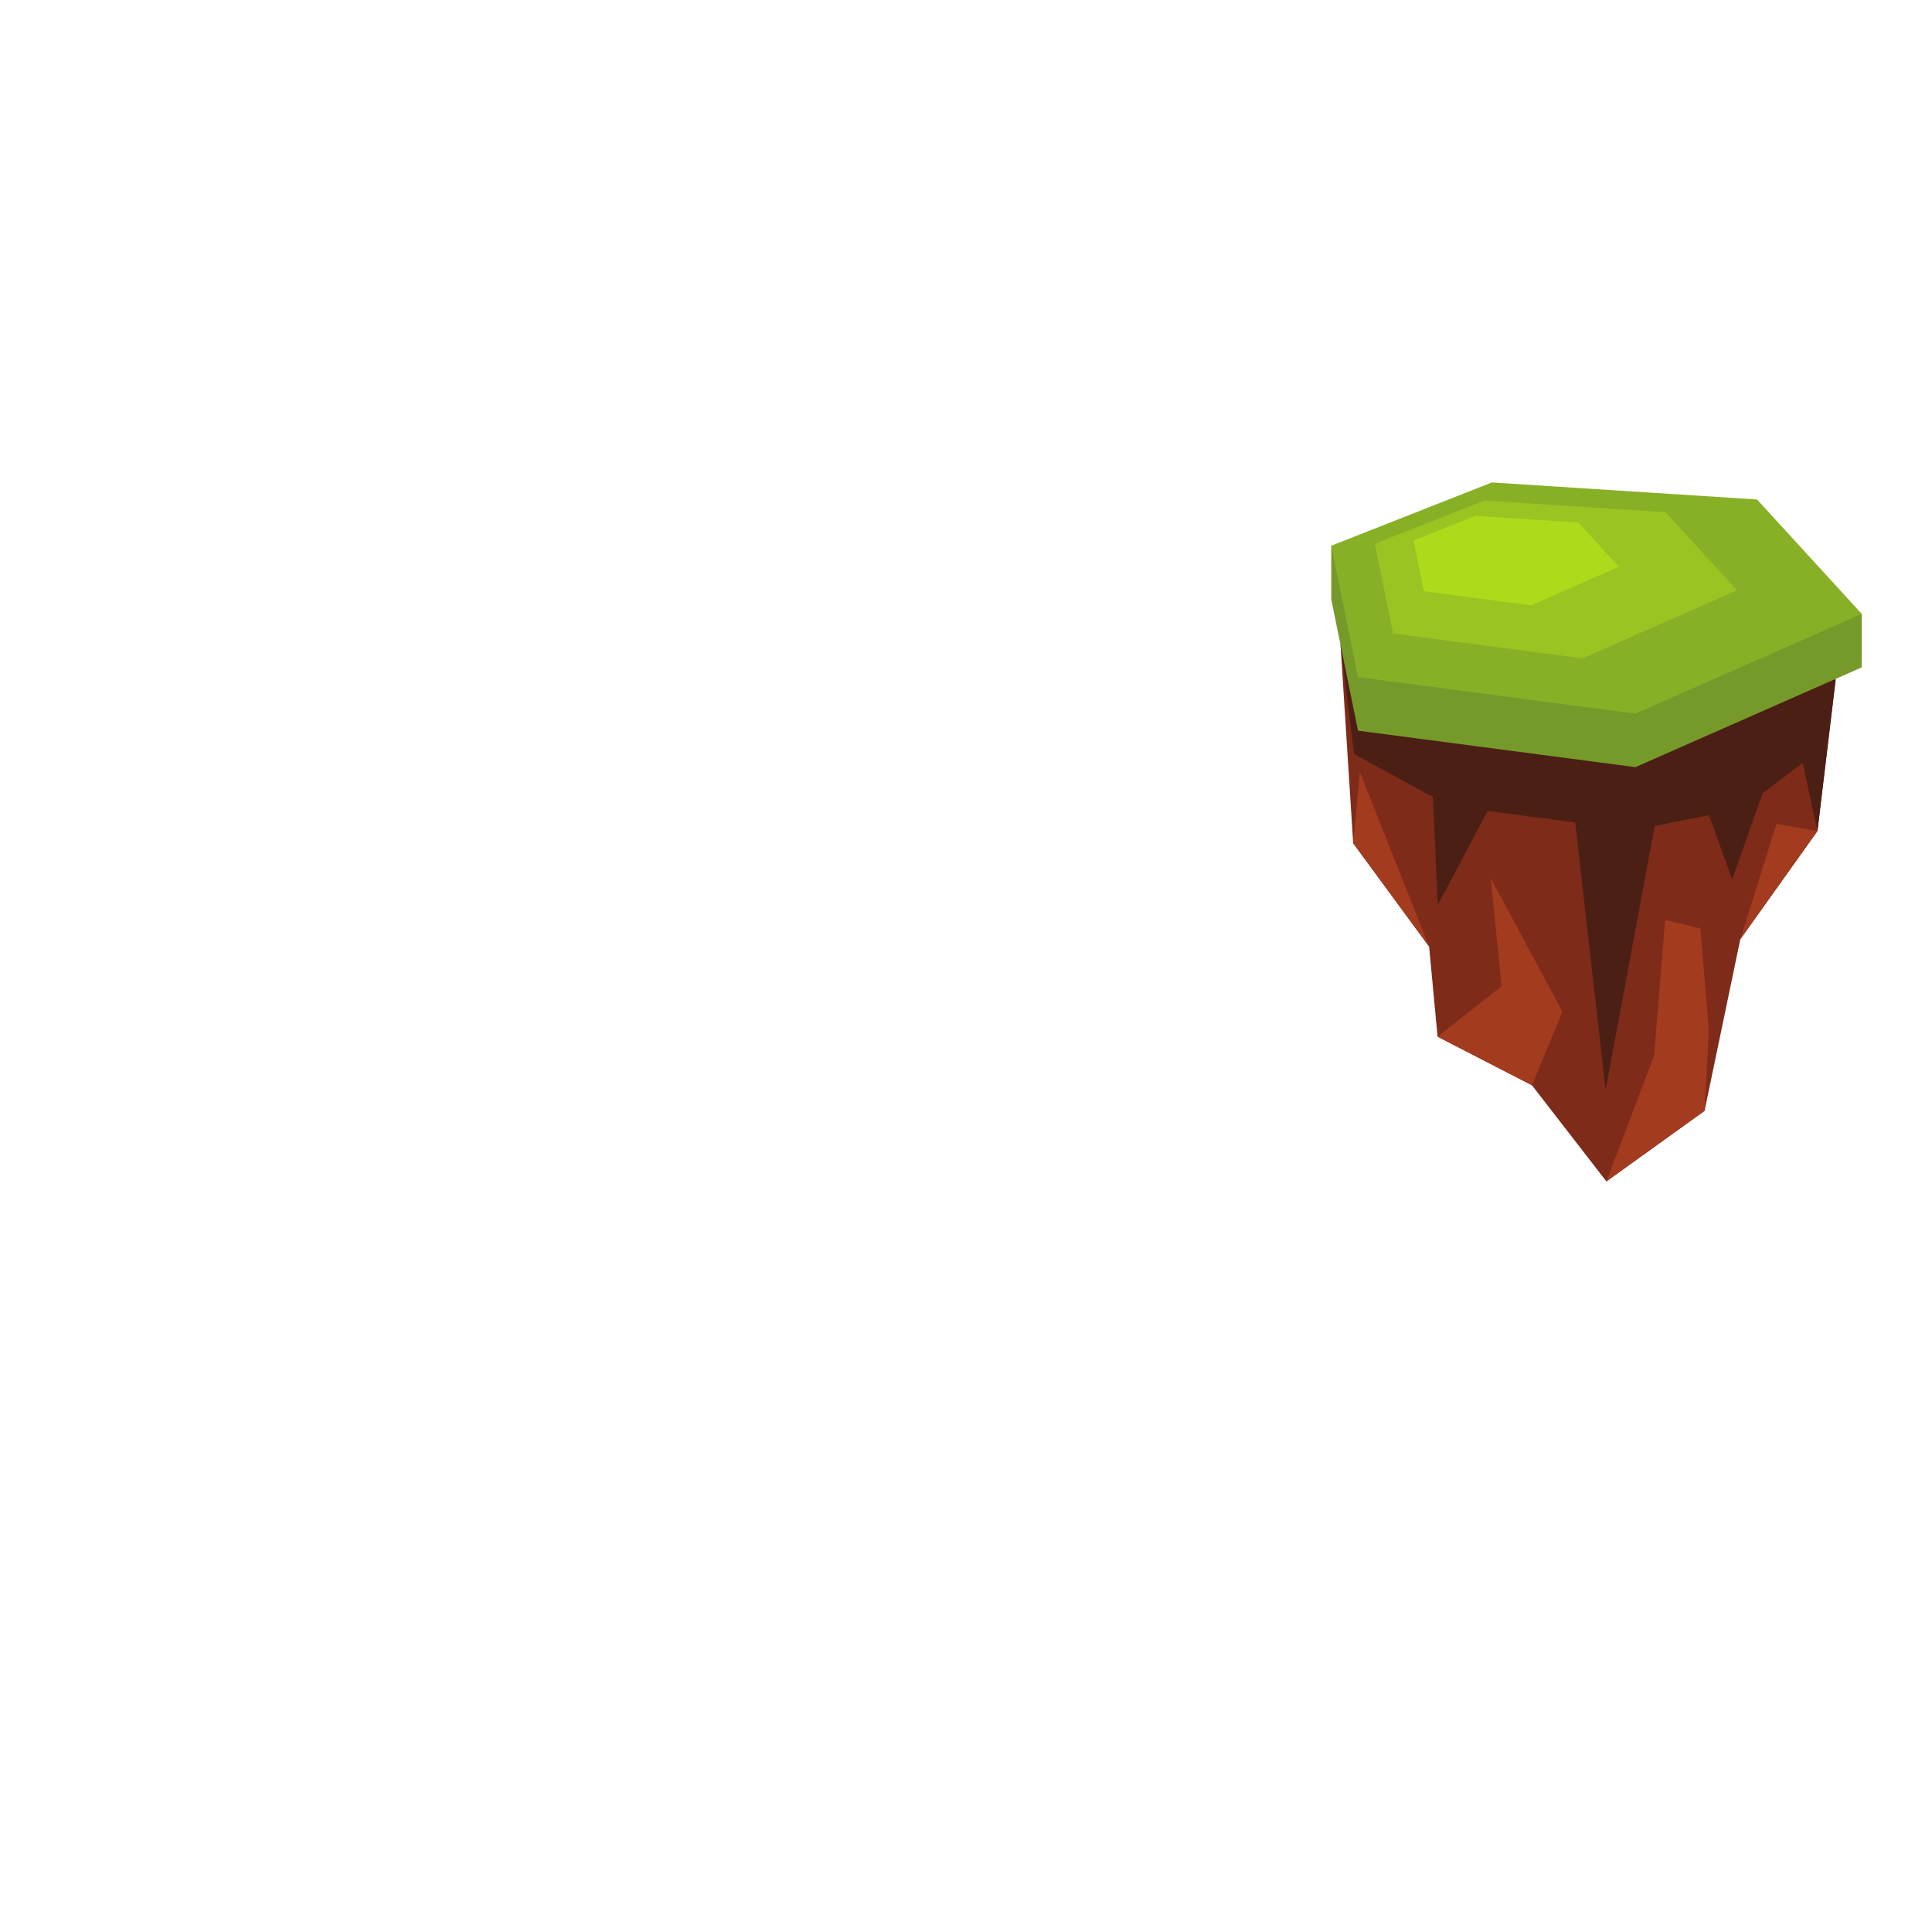
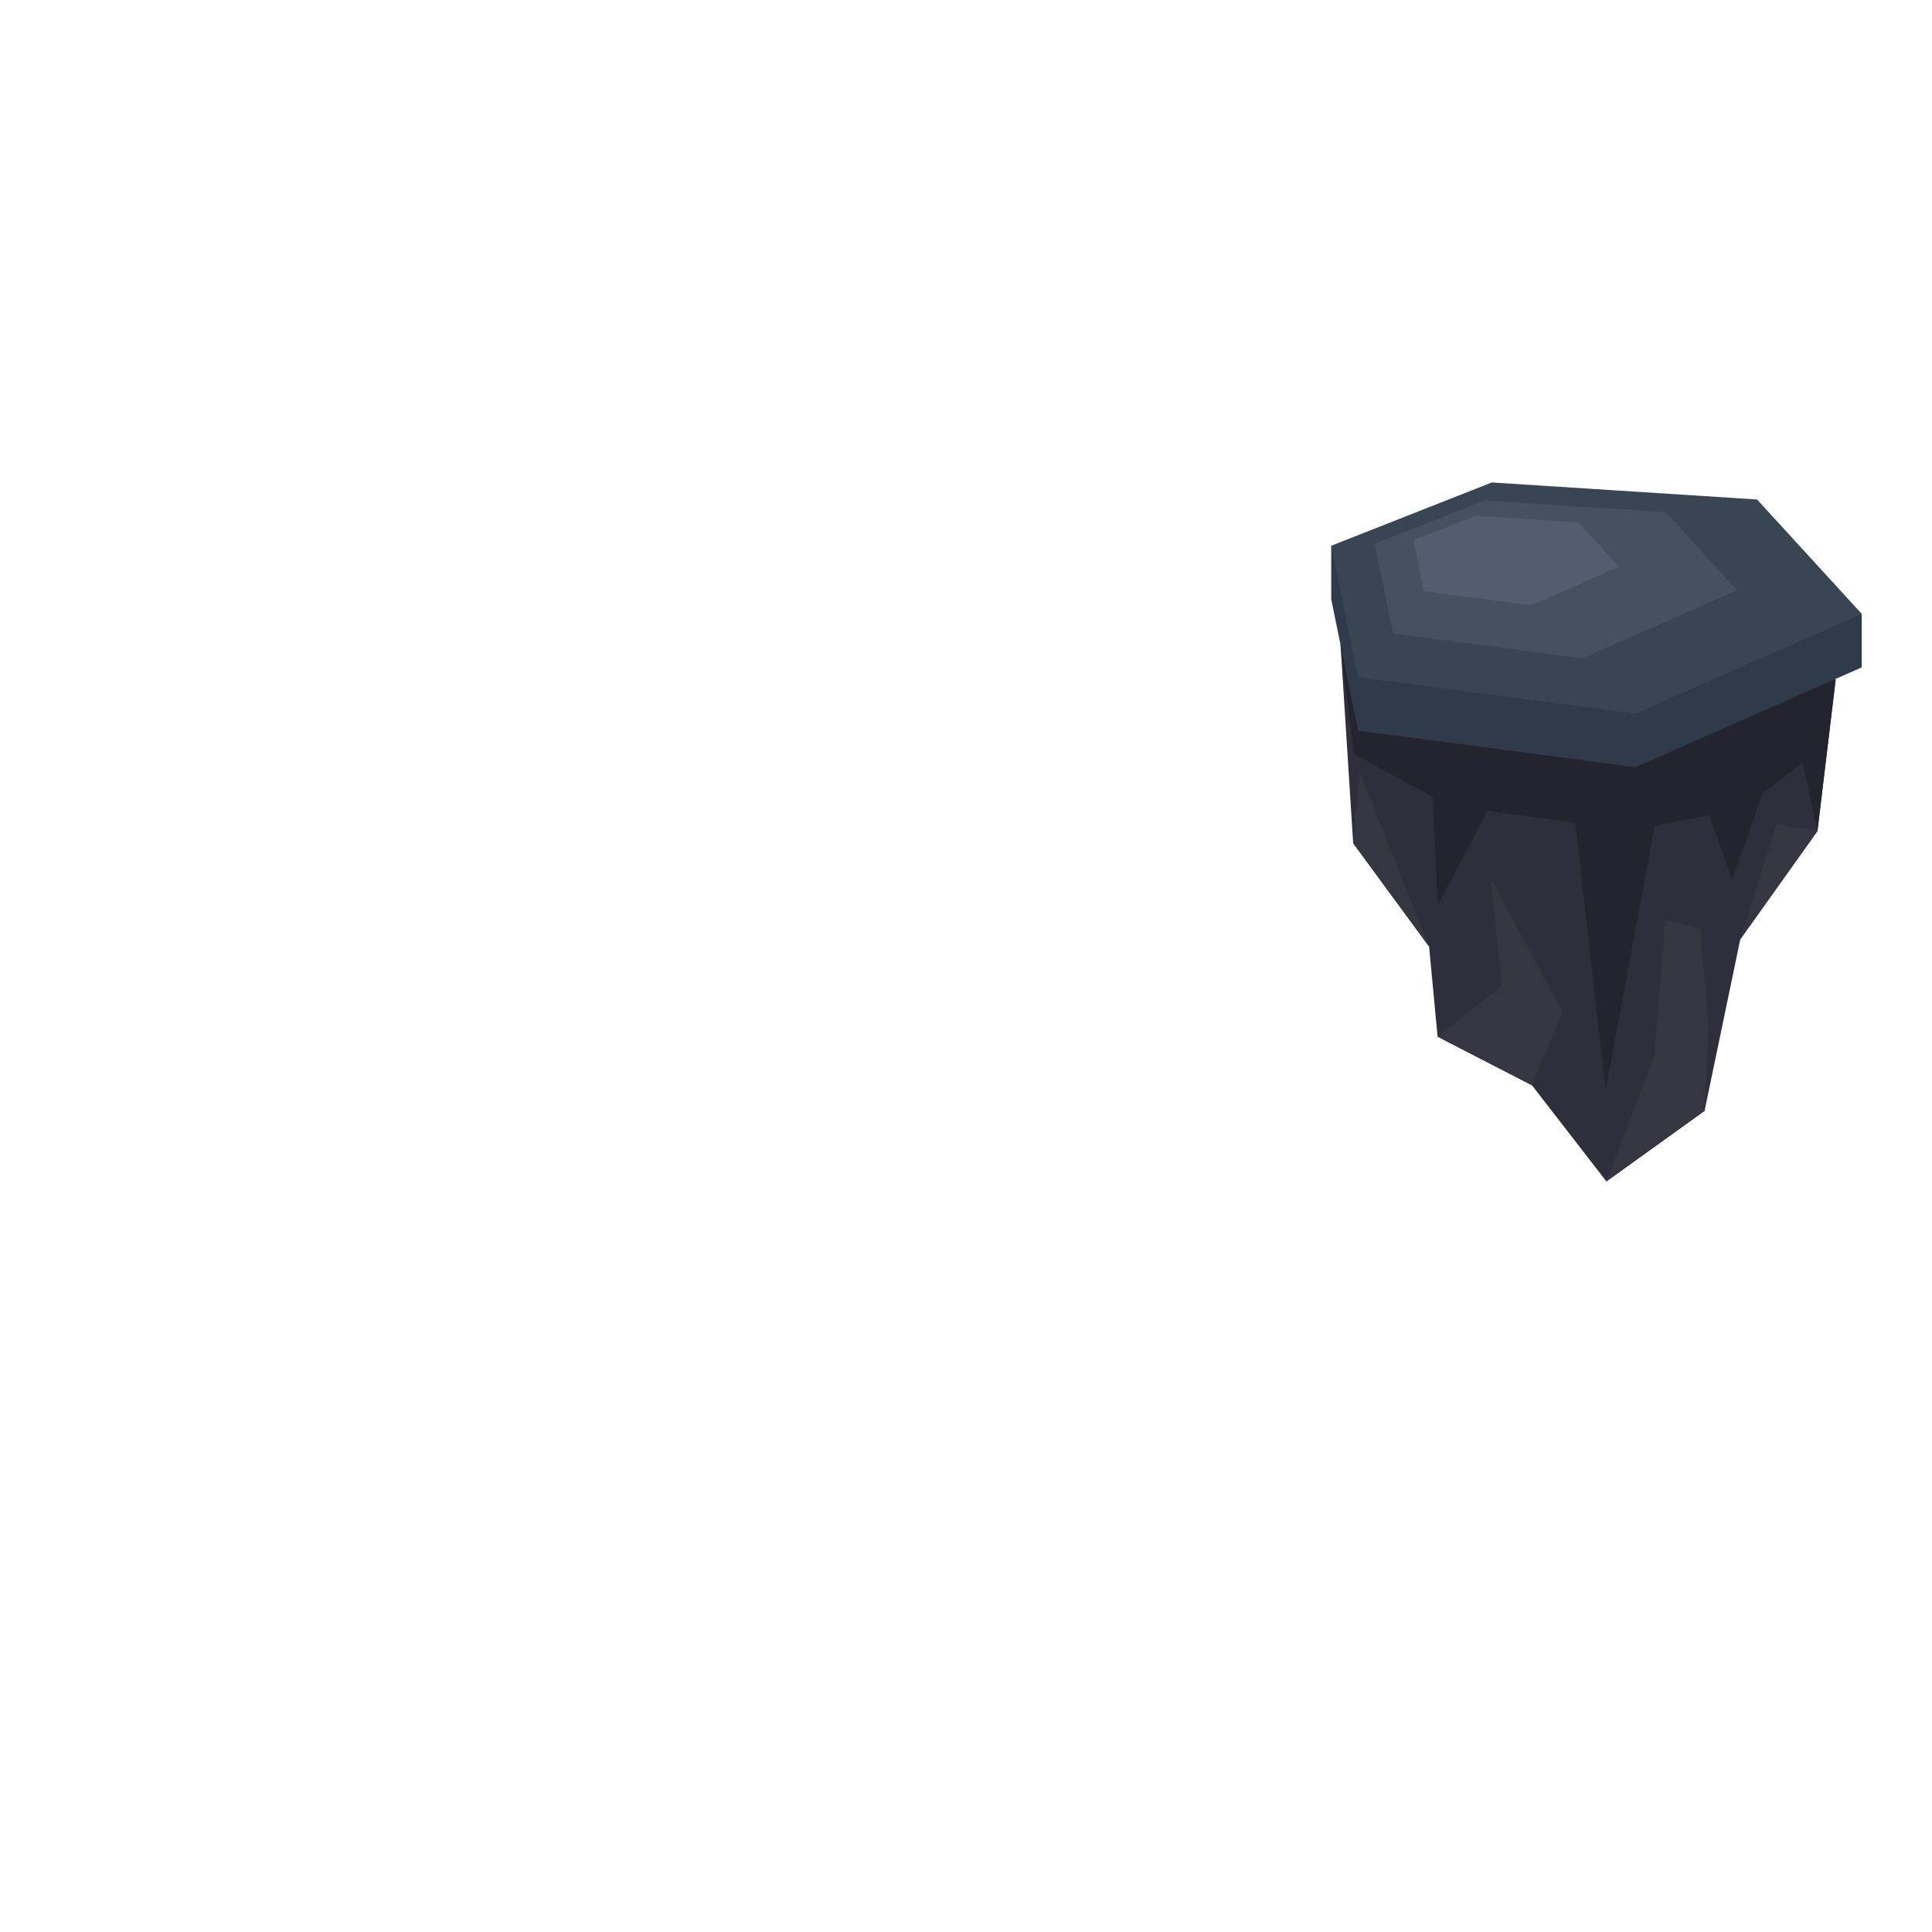
<svg xmlns="http://www.w3.org/2000/svg" version="1.1" id="svg1" width="880" height="880" viewBox="0 0 880 880">
  <defs id="defs1">
    <clipPath clipPathUnits="userSpaceOnUse" id="clipPath4">
      <path d="M 0,660 H 660 V 0 H 0 Z" transform="translate(-660.5352,-379.7729)" id="path4" />
    </clipPath>
    <clipPath clipPathUnits="userSpaceOnUse" id="clipPath6">
      <path d="M 0,660 H 660 V 0 H 0 Z" transform="translate(-660.5352,-219.7471)" id="path6" />
    </clipPath>
    <clipPath clipPathUnits="userSpaceOnUse" id="clipPath8">
      <path d="M 0,660 H 660 V 0 H 0 Z" transform="translate(-198.9946,-321.5313)" id="path8" />
    </clipPath>
    <clipPath clipPathUnits="userSpaceOnUse" id="clipPath10">
      <path d="M 0,660 H 660 V 0 H 0 Z" transform="translate(-198.9946,-321.5313)" id="path10" />
    </clipPath>
    <clipPath clipPathUnits="userSpaceOnUse" id="clipPath12">
      <path d="M 0,660 H 660 V 0 H 0 Z" transform="translate(-430.4844,-301.498)" id="path12" />
    </clipPath>
    <clipPath clipPathUnits="userSpaceOnUse" id="clipPath14">
      <path d="M 0,660 H 660 V 0 H 0 Z" transform="translate(-429.6689,-325.8809)" id="path14" />
    </clipPath>
    <clipPath clipPathUnits="userSpaceOnUse" id="clipPath16">
      <path d="M 0,660 H 660 V 0 H 0 Z" transform="translate(-378.6328,-334.3428)" id="path16" />
    </clipPath>
    <clipPath clipPathUnits="userSpaceOnUse" id="clipPath18">
      <path d="M 0,660 H 660 V 0 H 0 Z" transform="translate(-328.9731,-342.3325)" id="path18" />
    </clipPath>
    <clipPath clipPathUnits="userSpaceOnUse" id="clipPath20">
      <path d="M 0,660 H 660 V 0 H 0 Z" transform="translate(-259.917,-153.5342)" id="path20" />
    </clipPath>
    <clipPath clipPathUnits="userSpaceOnUse" id="clipPath22">
      <path d="M 0,660 H 660 V 0 H 0 Z" transform="translate(-38.2573,-423.5845)" id="path22" />
    </clipPath>
    <clipPath clipPathUnits="userSpaceOnUse" id="clipPath24">
      <path d="M 0,660 H 660 V 0 H 0 Z" transform="translate(-38.2573,-423.5845)" id="path24" />
    </clipPath>
    <clipPath clipPathUnits="userSpaceOnUse" id="clipPath26">
      <path d="M 0,660 H 660 V 0 H 0 Z" transform="translate(-35.7417,-435.9336)" id="path26" />
    </clipPath>
    <clipPath clipPathUnits="userSpaceOnUse" id="clipPath28">
      <path d="M 0,660 H 660 V 0 H 0 Z" transform="translate(-35.7417,-450.4331)" id="path28" />
    </clipPath>
    <clipPath clipPathUnits="userSpaceOnUse" id="clipPath30">
      <path d="M 0,660 H 660 V 0 H 0 Z" transform="translate(-47.5459,-450.9702)" id="path30" />
    </clipPath>
    <clipPath clipPathUnits="userSpaceOnUse" id="clipPath32">
      <path d="M 0,660 H 660 V 0 H 0 Z" transform="translate(-58.02,-451.8813)" id="path32" />
    </clipPath>
    <clipPath clipPathUnits="userSpaceOnUse" id="clipPath34">
      <path d="M 0,660 H 660 V 0 H 0 Z" transform="translate(-64.54,-317.4736)" id="path34" />
    </clipPath>
    <clipPath clipPathUnits="userSpaceOnUse" id="clipPath36">
      <path d="M 0,660 H 660 V 0 H 0 Z" transform="translate(-457.9453,-439.7095)" id="path36" />
    </clipPath>
    <clipPath clipPathUnits="userSpaceOnUse" id="clipPath38">
      <path d="M 0,660 H 660 V 0 H 0 Z" transform="translate(-457.9453,-439.7095)" id="path38" />
    </clipPath>
    <clipPath clipPathUnits="userSpaceOnUse" id="clipPath40">
      <path d="M 0,660 H 660 V 0 H 0 Z" transform="translate(-454.7715,-455.2861)" id="path40" />
    </clipPath>
    <clipPath clipPathUnits="userSpaceOnUse" id="clipPath42">
      <path d="M 0,660 H 660 V 0 H 0 Z" transform="translate(-454.7715,-473.5732)" id="path42" />
    </clipPath>
    <clipPath clipPathUnits="userSpaceOnUse" id="clipPath44">
      <path d="M 0,660 H 660 V 0 H 0 Z" transform="translate(-469.6611,-474.252)" id="path44" />
    </clipPath>
    <clipPath clipPathUnits="userSpaceOnUse" id="clipPath46">
      <path d="M 0,660 H 660 V 0 H 0 Z" transform="translate(-482.873,-475.3999)" id="path46" />
    </clipPath>
    <clipPath clipPathUnits="userSpaceOnUse" id="clipPath48">
      <path d="M 0,660 H 660 V 0 H 0 Z" transform="translate(-491.0967,-305.8672)" id="path48" />
    </clipPath>
    <clipPath clipPathUnits="userSpaceOnUse" id="clipPath50">
      <path d="M 0,660 H 660 V 0 H 0 Z" transform="translate(-250.8286,-501.4224)" id="path50" />
    </clipPath>
    <clipPath clipPathUnits="userSpaceOnUse" id="clipPath52">
      <path d="M 0,660 H 660 V 0 H 0 Z" transform="translate(-402.7773,-483.981)" id="path52" />
    </clipPath>
    <clipPath clipPathUnits="userSpaceOnUse" id="clipPath54">
      <path d="M 0,660 H 660 V 0 H 0 Z" transform="translate(-432.207,-604.8472)" id="path54" />
    </clipPath>
    <clipPath clipPathUnits="userSpaceOnUse" id="clipPath56">
      <path d="M 0,660 H 660 V 0 H 0 Z" transform="translate(-603.207,-584.1733)" id="path56" />
    </clipPath>
    <clipPath clipPathUnits="userSpaceOnUse" id="clipPath58">
      <path d="M 0,660 H 660 V 0 H 0 Z" transform="translate(-97.3906,-96.9189)" id="path58" />
    </clipPath>
    <clipPath clipPathUnits="userSpaceOnUse" id="clipPath60">
      <path d="M 0,660 H 660 V 0 H 0 Z" transform="translate(-237.1567,-80.0225)" id="path60" />
    </clipPath>
    <clipPath clipPathUnits="userSpaceOnUse" id="clipPath62">
      <path d="M 0,660 H 660 V 0 H 0 Z" transform="translate(-438.209,-169.959)" id="path62" />
    </clipPath>
    <clipPath clipPathUnits="userSpaceOnUse" id="clipPath64">
      <path d="M 0,660 H 660 V 0 H 0 Z" transform="translate(-590.1572,-152.5176)" id="path64" />
    </clipPath>
    <clipPath clipPathUnits="userSpaceOnUse" id="clipPath66">
      <path d="M 0,660 H 660 V 0 H 0 Z" transform="translate(-102.3013,-607.3481)" id="path66" />
    </clipPath>
    <clipPath clipPathUnits="userSpaceOnUse" id="clipPath68">
      <path d="M 0,660 H 660 V 0 H 0 Z" transform="translate(-208.1196,-588.668)" id="path68" />
    </clipPath>
  </defs>
  <g id="g1">
    <g id="group-MC0">
-       <path id="path35" d="m 0,0 4.322,-67.756 25.937,-35.329 2.892,-30.757 32.252,-16.623 25.421,-32.835 33.533,24.107 12.204,58.601 26.366,36.992 6.222,51.772 z" style="fill:#7e2b1a;fill-opacity:1;fill-rule:evenodd;stroke:none" transform="matrix(1.333333,0,0,-1.333333,610.5937,293.7207)" clip-path="url(#clipPath36)" />
-       <path id="path37" d="m 0,0 4.613,-37.309 26.925,-14.653 1.662,-36.992 17.042,32.213 29.925,-3.949 10.39,-91.438 16.771,90.276 18.557,3.656 7.897,-22.029 10.392,29.511 13.715,10.389 5.038,-23.275 6.222,51.772 z" style="fill:#4c1f15;fill-opacity:1;fill-rule:evenodd;stroke:none" transform="matrix(1.333333,0,0,-1.333333,610.5937,293.7207)" clip-path="url(#clipPath38)" />
-       <path id="path39" d="M 0,0 V 18.287 L 181.215,-4.988 V -23.275 L 103.907,-57.356 9.145,-44.888 Z" style="fill:#769a2a;fill-opacity:1;fill-rule:evenodd;stroke:none" transform="matrix(1.333333,0,0,-1.333333,606.362,272.9519)" clip-path="url(#clipPath40)" />
-       <path id="path41" d="m 0,0 54.864,21.613 90.605,-5.819 35.746,-39.069 -77.308,-34.081 -94.762,12.468 z" style="fill:#87b027;fill-opacity:1;fill-rule:evenodd;stroke:none" transform="matrix(1.333333,0,0,-1.333333,606.362,248.5691)" clip-path="url(#clipPath42)" />
-       <path id="path43" d="m 0,0 37.458,14.757 61.862,-3.974 24.407,-26.674 -52.783,-23.27 -64.7,8.513 z" style="fill:#9ac421;fill-opacity:1;fill-rule:evenodd;stroke:none" transform="matrix(1.333333,0,0,-1.333333,626.2148,247.664)" clip-path="url(#clipPath44)" />
-       <path id="path45" d="M 0,0 21.234,8.366 56.305,6.114 70.141,-9.009 40.218,-22.2 3.538,-17.374 Z" style="fill:#adda1a;fill-opacity:1;fill-rule:evenodd;stroke:none" transform="matrix(1.333333,0,0,-1.333333,643.8307,246.1335)" clip-path="url(#clipPath46)" />
-       <path id="path47" d="M 0,0 21.868,17.25 18.129,54.24 42.65,8.521 32.252,-16.623 Z m 57.673,-49.458 16.303,42.965 3.741,46.343 12.054,-2.909 2.91,-34.706 -1.475,-27.586 z m 45.736,82.709 12.34,39.434 14.026,-2.442 z M -28.829,66.086 -26.55,90.4 -2.893,30.758 Z" style="fill:#a33b1f;fill-opacity:1;fill-rule:evenodd;stroke:none" transform="matrix(1.333333,0,0,-1.333333,654.7956,472.1771)" clip-path="url(#clipPath48)" />
+       <path id="path35" d="m 0,0 4.322,-67.756 25.937,-35.329 2.892,-30.757 32.252,-16.623 25.421,-32.835 33.533,24.107 12.204,58.601 26.366,36.992 6.222,51.772 z" style="fill:#2e2e3c;fill-opacity:1;fill-rule:evenodd;stroke:none" transform="matrix(1.333333,0,0,-1.333333,610.5937,293.7207)" clip-path="url(#clipPath36)" />
+       <path id="path37" d="m 0,0 4.613,-37.309 26.925,-14.653 1.662,-36.992 17.042,32.213 29.925,-3.949 10.39,-91.438 16.771,90.276 18.557,3.656 7.897,-22.029 10.392,29.511 13.715,10.389 5.038,-23.275 6.222,51.772 z" style="fill:#24242e;fill-opacity:1;fill-rule:evenodd;stroke:none" transform="matrix(1.333333,0,0,-1.333333,610.5937,293.7207)" clip-path="url(#clipPath38)" />
+       <path id="path39" d="M 0,0 V 18.287 L 181.215,-4.988 V -23.275 L 103.907,-57.356 9.145,-44.888 Z" style="fill:#2f3a4a;fill-opacity:1;fill-rule:evenodd;stroke:none" transform="matrix(1.333333,0,0,-1.333333,606.362,272.9519)" clip-path="url(#clipPath40)" />
+       <path id="path41" d="m 0,0 54.864,21.613 90.605,-5.819 35.746,-39.069 -77.308,-34.081 -94.762,12.468 z" style="fill:#3a4554;fill-opacity:1;fill-rule:evenodd;stroke:none" transform="matrix(1.333333,0,0,-1.333333,606.362,248.5691)" clip-path="url(#clipPath42)" />
+       <path id="path43" d="m 0,0 37.458,14.757 61.862,-3.974 24.407,-26.674 -52.783,-23.27 -64.7,8.513 z" style="fill:#465160;fill-opacity:1;fill-rule:evenodd;stroke:none" transform="matrix(1.333333,0,0,-1.333333,626.2148,247.664)" clip-path="url(#clipPath44)" />
+       <path id="path45" d="M 0,0 21.234,8.366 56.305,6.114 70.141,-9.009 40.218,-22.2 3.538,-17.374 Z" style="fill:#525e6f;fill-opacity:1;fill-rule:evenodd;stroke:none" transform="matrix(1.333333,0,0,-1.333333,643.8307,246.1335)" clip-path="url(#clipPath46)" />
+       <path id="path47" d="M 0,0 21.868,17.25 18.129,54.24 42.65,8.521 32.252,-16.623 Z m 57.673,-49.458 16.303,42.965 3.741,46.343 12.054,-2.909 2.91,-34.706 -1.475,-27.586 z m 45.736,82.709 12.34,39.434 14.026,-2.442 z M -28.829,66.086 -26.55,90.4 -2.893,30.758 Z" style="fill:#353642;fill-opacity:1;fill-rule:evenodd;stroke:none" transform="matrix(1.333333,0,0,-1.333333,654.7956,472.1771)" clip-path="url(#clipPath48)" />
    </g>
  </g>
</svg>
